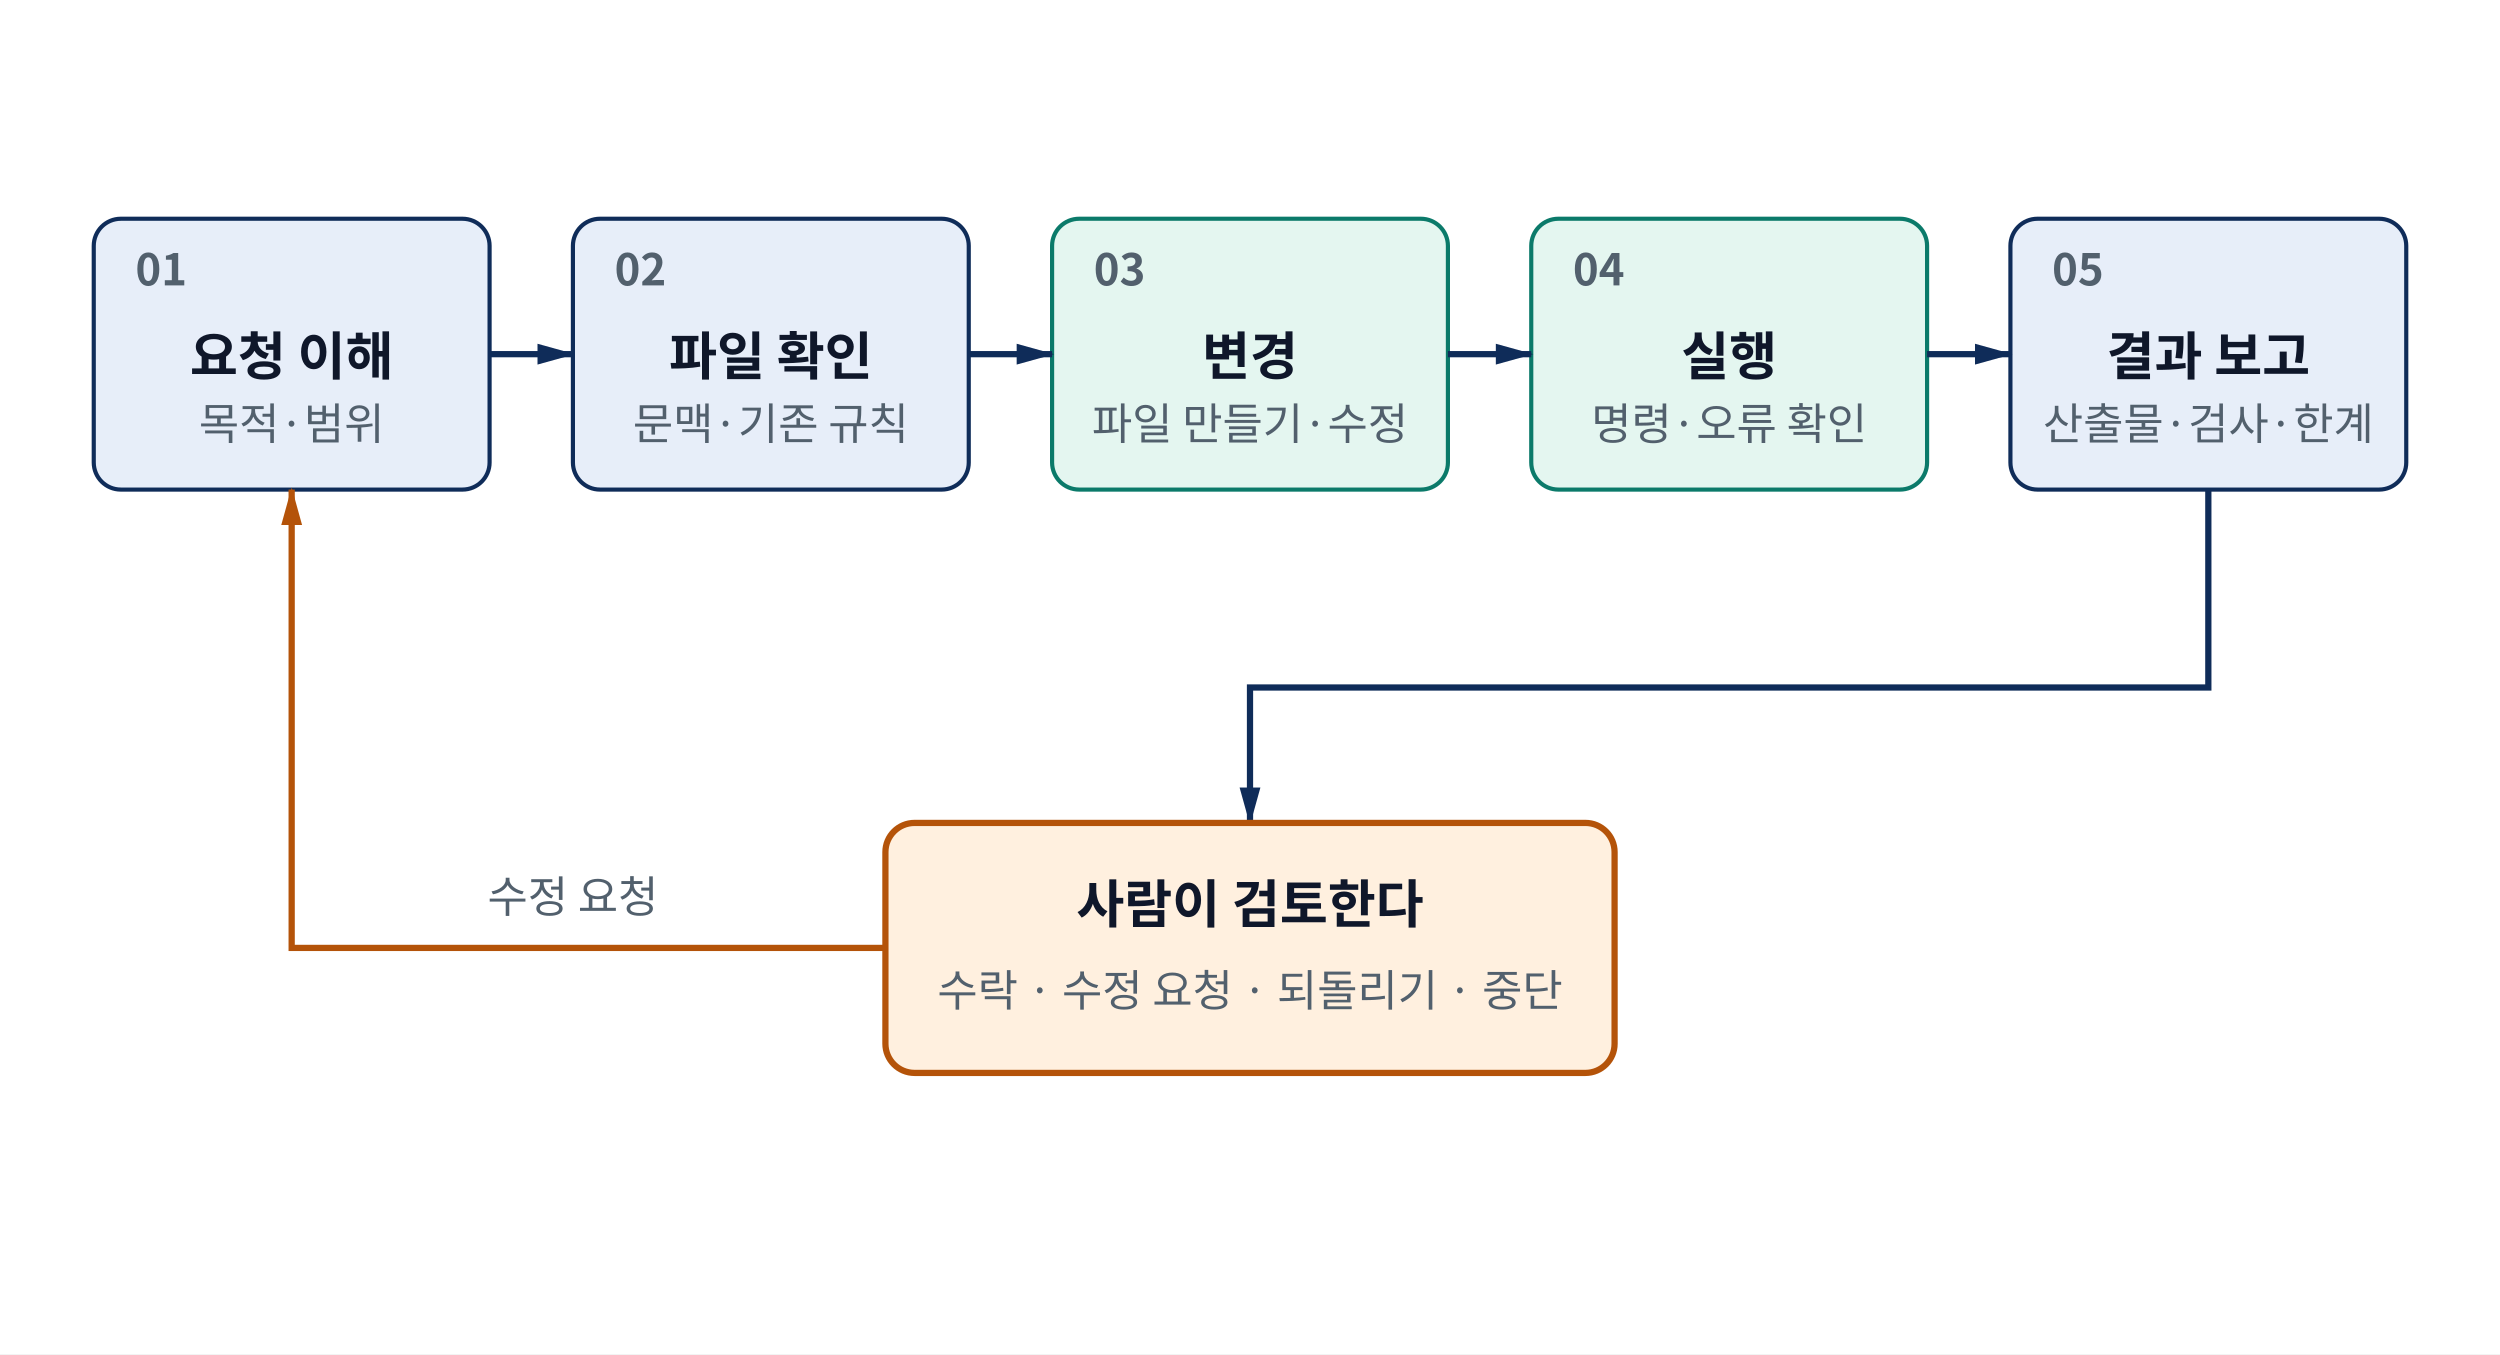
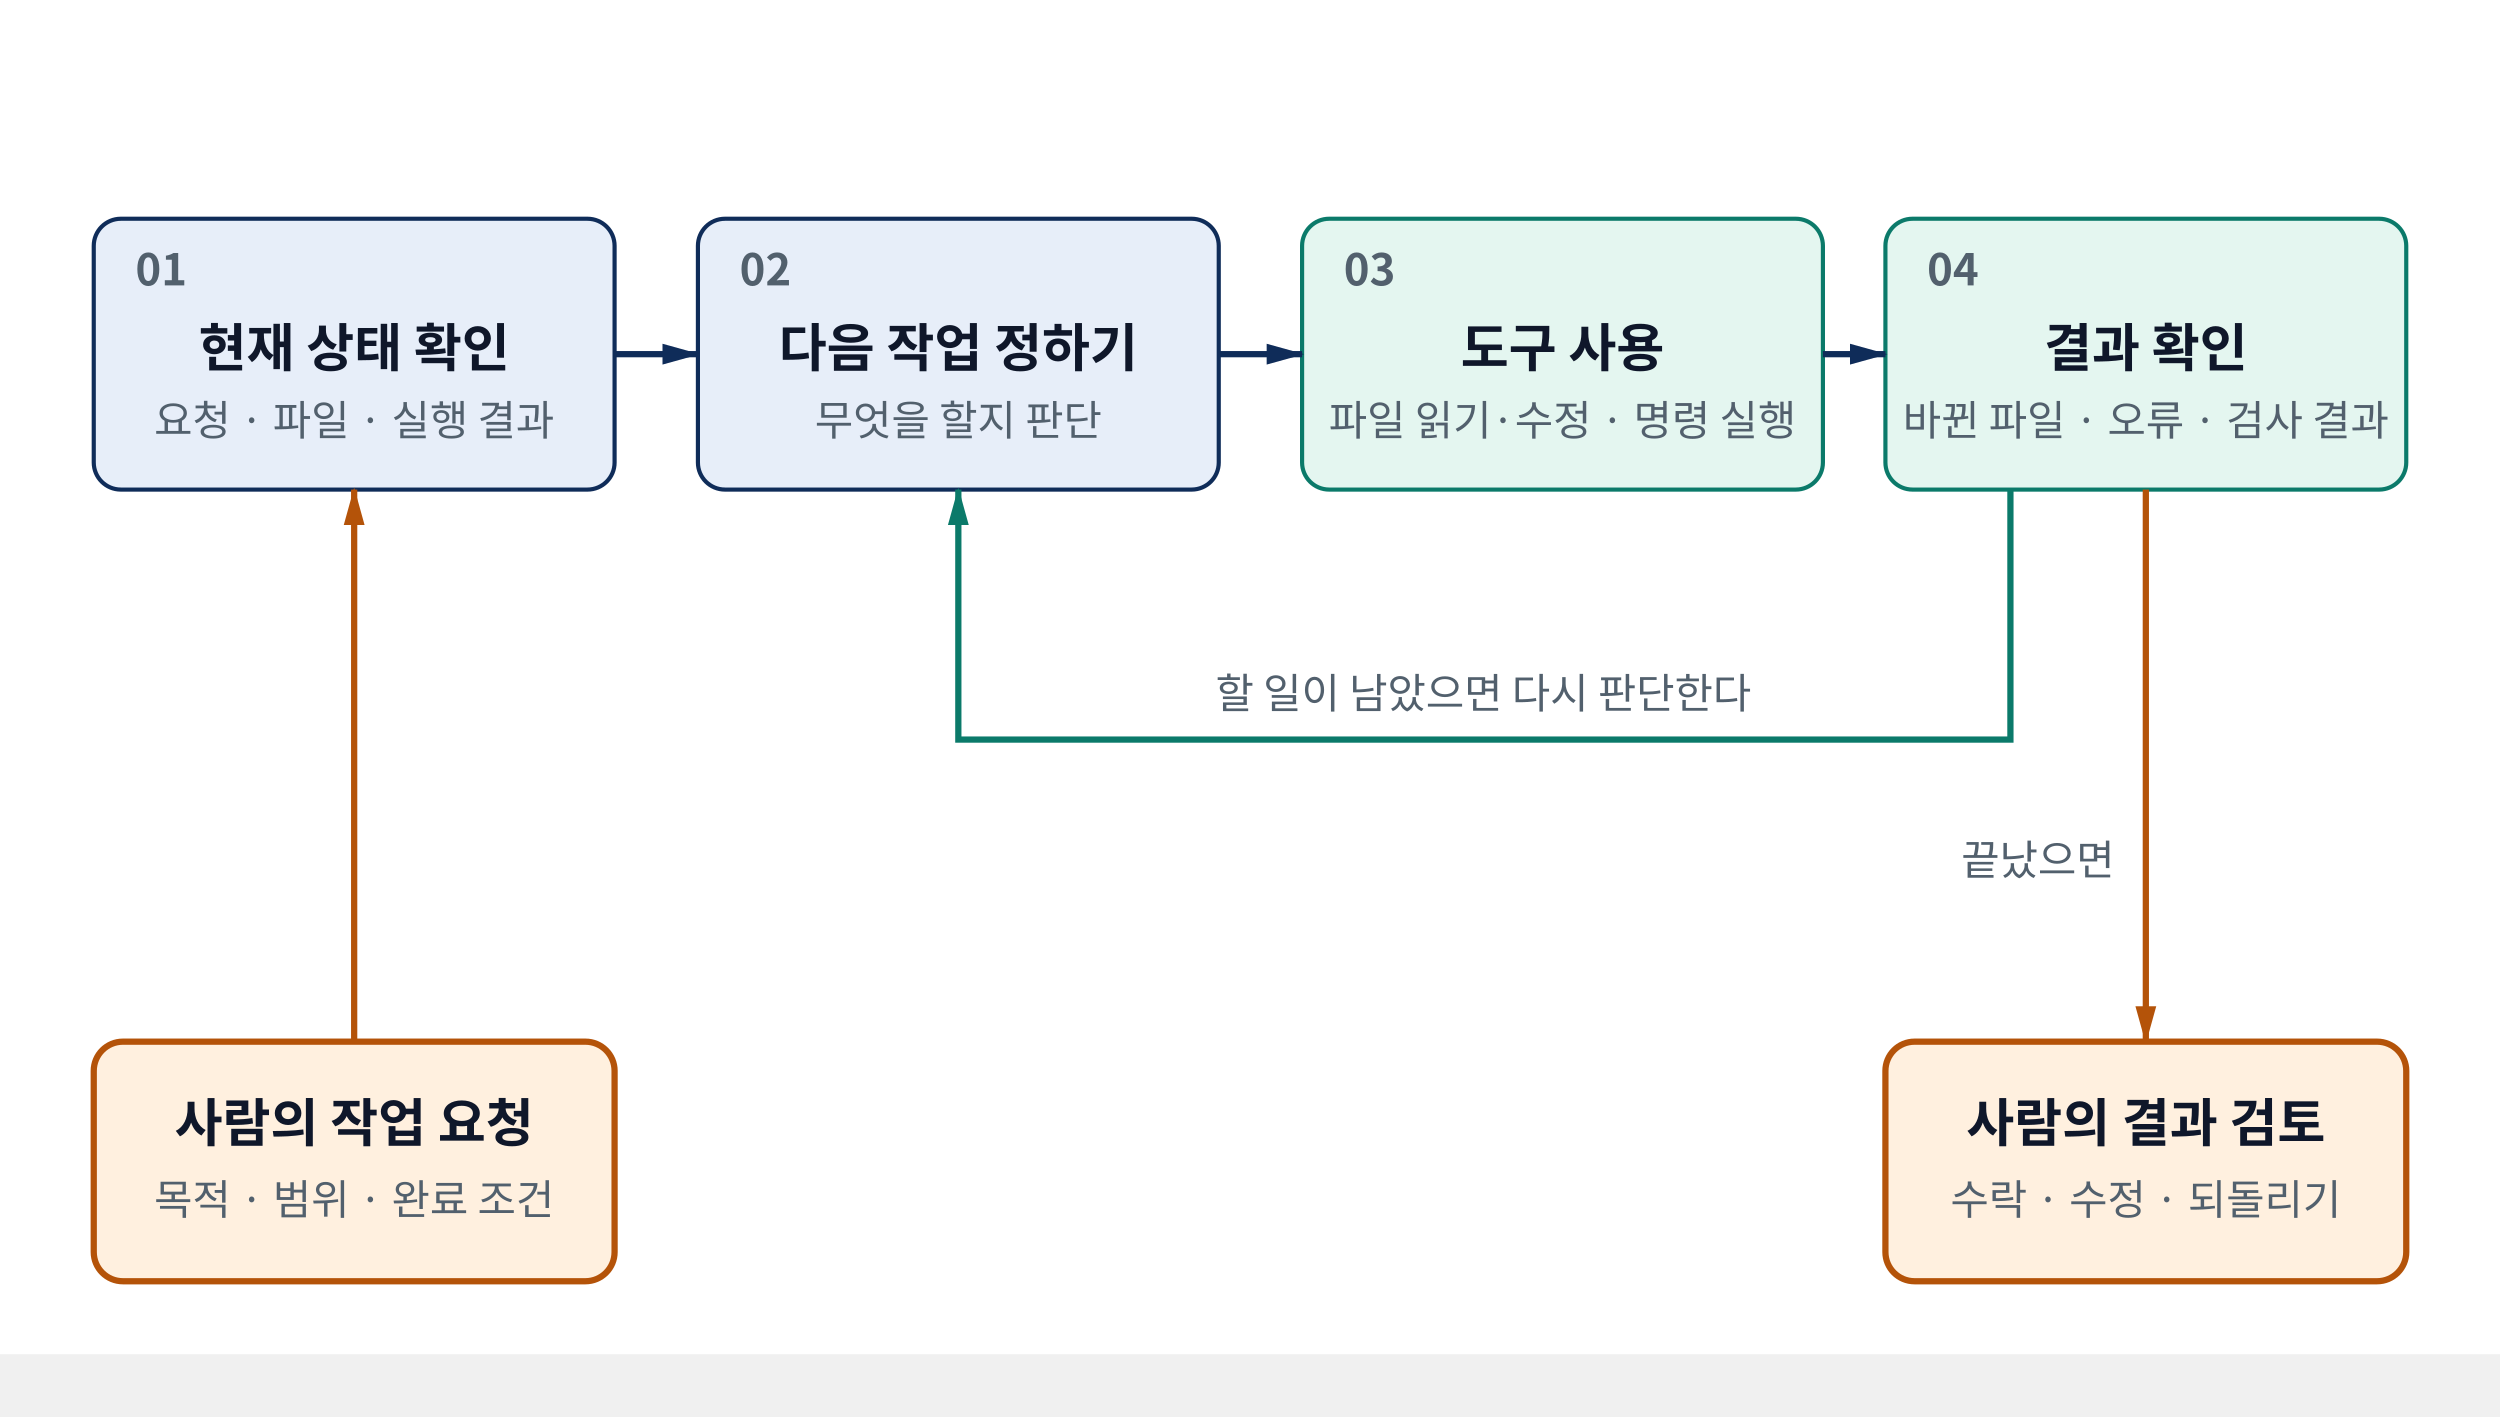
- <svg xmlns="http://www.w3.org/2000/svg" viewBox="0 0 1200 650" role="img" aria-labelledby="title desc">
+ <svg xmlns="http://www.w3.org/2000/svg" viewBox="0 0 1200 680" role="img" aria-labelledby="title desc">
  <defs>
    <marker id="arrow" markerUnits="userSpaceOnUse" viewBox="0 0 18 10" refX="17" refY="5" markerWidth="18" markerHeight="10" orient="auto">
      <path d="M0 0L18 5L0 10Z" fill="context-stroke" />
    </marker>
    <style>
      text{font-family:"Noto Sans CJK KR","Noto Sans KR",sans-serif;fill:#0F172A;font-weight:400}
-       .step{fill:#E7EEF9;stroke:#0F2C59;stroke-width:2}
-       .run{fill:#E4F6F0;stroke:#0B7A6A;stroke-width:2}
-       .review{fill:#FFF0DF;stroke:#B45309;stroke-width:3}
+       .state{fill:#E7EEF9;stroke:#0F2C59;stroke-width:2}
+       .act{fill:#E4F6F0;stroke:#0B7A6A;stroke-width:2}
+       .human{fill:#FFF0DF;stroke:#B45309;stroke-width:3}
      .num{font-size:21px;font-weight:700;fill:#52606D}
      .label{font-size:25px;font-weight:700}
-       .small{font-size:21px;fill:#52606D}
+       .small{font-size:20px;fill:#52606D}
      .line{fill:none;stroke:#0F2C59;stroke-width:3;marker-end:url(#arrow)}
-       .feedback{fill:none;stroke:#B45309;stroke-width:3;marker-end:url(#arrow)}
+       .feedback{fill:none;stroke:#0B7A6A;stroke-width:3;marker-end:url(#arrow)}
+       .human-line{fill:none;stroke:#B45309;stroke-width:3;marker-end:url(#arrow)}
    </style>
  </defs>
  <rect width="1200" height="650" fill="#FFFFFF" />
-   <rect class="step" x="45" y="105" width="190" height="130" rx="13" />
-   <rect class="step" x="275" y="105" width="190" height="130" rx="13" />
-   <rect class="run" x="505" y="105" width="190" height="130" rx="13" />
-   <rect class="run" x="735" y="105" width="190" height="130" rx="13" />
-   <rect class="step" x="965" y="105" width="190" height="130" rx="13" />
+   <rect class="state" x="45" y="105" width="250" height="130" rx="13" />
+   <rect class="state" x="335" y="105" width="250" height="130" rx="13" />
+   <rect class="act" x="625" y="105" width="250" height="130" rx="13" />
+   <rect class="act" x="905" y="105" width="250" height="130" rx="13" />
  <text class="num" x="65" y="137">01</text>
-   <text class="label" x="140" y="180" text-anchor="middle">요청 이해</text>
-   <text class="small" x="140" y="211" text-anchor="middle">목적·범위</text>
-   <text class="num" x="295" y="137">02</text>
-   <text class="label" x="370" y="180" text-anchor="middle">파일 확인</text>
-   <text class="small" x="370" y="211" text-anchor="middle">문맥·기존 규칙</text>
-   <text class="num" x="525" y="137">03</text>
-   <text class="label" x="600" y="180" text-anchor="middle">변경</text>
-   <text class="small" x="600" y="211" text-anchor="middle">파일 만들기·수정</text>
-   <text class="num" x="755" y="137">04</text>
-   <text class="label" x="830" y="180" text-anchor="middle">실행</text>
-   <text class="small" x="830" y="211" text-anchor="middle">명령·오류 확인</text>
-   <text class="num" x="985" y="137">05</text>
-   <text class="label" x="1060" y="180" text-anchor="middle">결과 보고</text>
-   <text class="small" x="1060" y="211" text-anchor="middle">산출물·검사·한계</text>
-   <path class="line" d="M235 170H275" />
-   <path class="line" d="M465 170H505" />
-   <path class="line" d="M695 170H735" />
-   <path class="line" d="M925 170H965" />
-   <path class="line" d="M1060 235V330H600V395" />
-   <rect class="review" x="425" y="395" width="350" height="120" rx="14" />
-   <text class="label" x="600" y="443" text-anchor="middle">사람이 검토한다</text>
-   <text class="small" x="600" y="483" text-anchor="middle">수락 · 수정 요청 · 되돌리기 · 중단</text>
-   <path class="feedback" d="M425 455H140V235" />
-   <text class="small" x="275" y="438" text-anchor="middle" fill="#B45309">수정 요청</text>
+   <text class="label" x="170" y="176" text-anchor="middle">현재 상태 확인</text>
+   <text class="small" x="170" y="209" text-anchor="middle">요청 · 파일 · 실행 결과</text>
+   <text class="num" x="355" y="137">02</text>
+   <text class="label" x="460" y="176" text-anchor="middle">다음 작업 정하기</text>
+   <text class="small" x="460" y="209" text-anchor="middle">무엇을 할지 판단</text>
+   <text class="num" x="645" y="137">03</text>
+   <text class="label" x="750" y="176" text-anchor="middle">도구 사용</text>
+   <text class="small" x="750" y="209" text-anchor="middle">파일 읽기·수정 · 명령 실행</text>
+   <text class="num" x="925" y="137">04</text>
+   <text class="label" x="1030" y="176" text-anchor="middle">결과 확인</text>
+   <text class="small" x="1030" y="209" text-anchor="middle">바뀐 파일 · 오류 · 검사 결과</text>
+   <path class="line" d="M295 170H335" />
+   <path class="line" d="M585 170H625" />
+   <path class="line" d="M875 170H905" />
+   <path class="feedback" d="M965 235V355H460V235" />
+   <text class="small" x="712" y="340" text-anchor="middle" fill="#0B7A6A">할 일이 남았으면 다시 판단한다</text>
+   <rect class="human" x="45" y="500" width="250" height="115" rx="14" />
+   <text class="label" x="170" y="548" text-anchor="middle">사람의 작업 요청</text>
+   <text class="small" x="170" y="583" text-anchor="middle">목적 · 범위 · 완료 조건</text>
+   <path class="human-line" d="M170 500V235" />
+   <rect class="human" x="905" y="500" width="250" height="115" rx="14" />
+   <text class="label" x="1030" y="548" text-anchor="middle">사람의 결과 검토</text>
+   <text class="small" x="1030" y="583" text-anchor="middle">수락 · 수정 · 되돌리기</text>
+   <path class="human-line" d="M1030 235V500" />
+   <text class="small" x="1015" y="420" text-anchor="end" fill="#B45309">끝났으면</text>
</svg>
